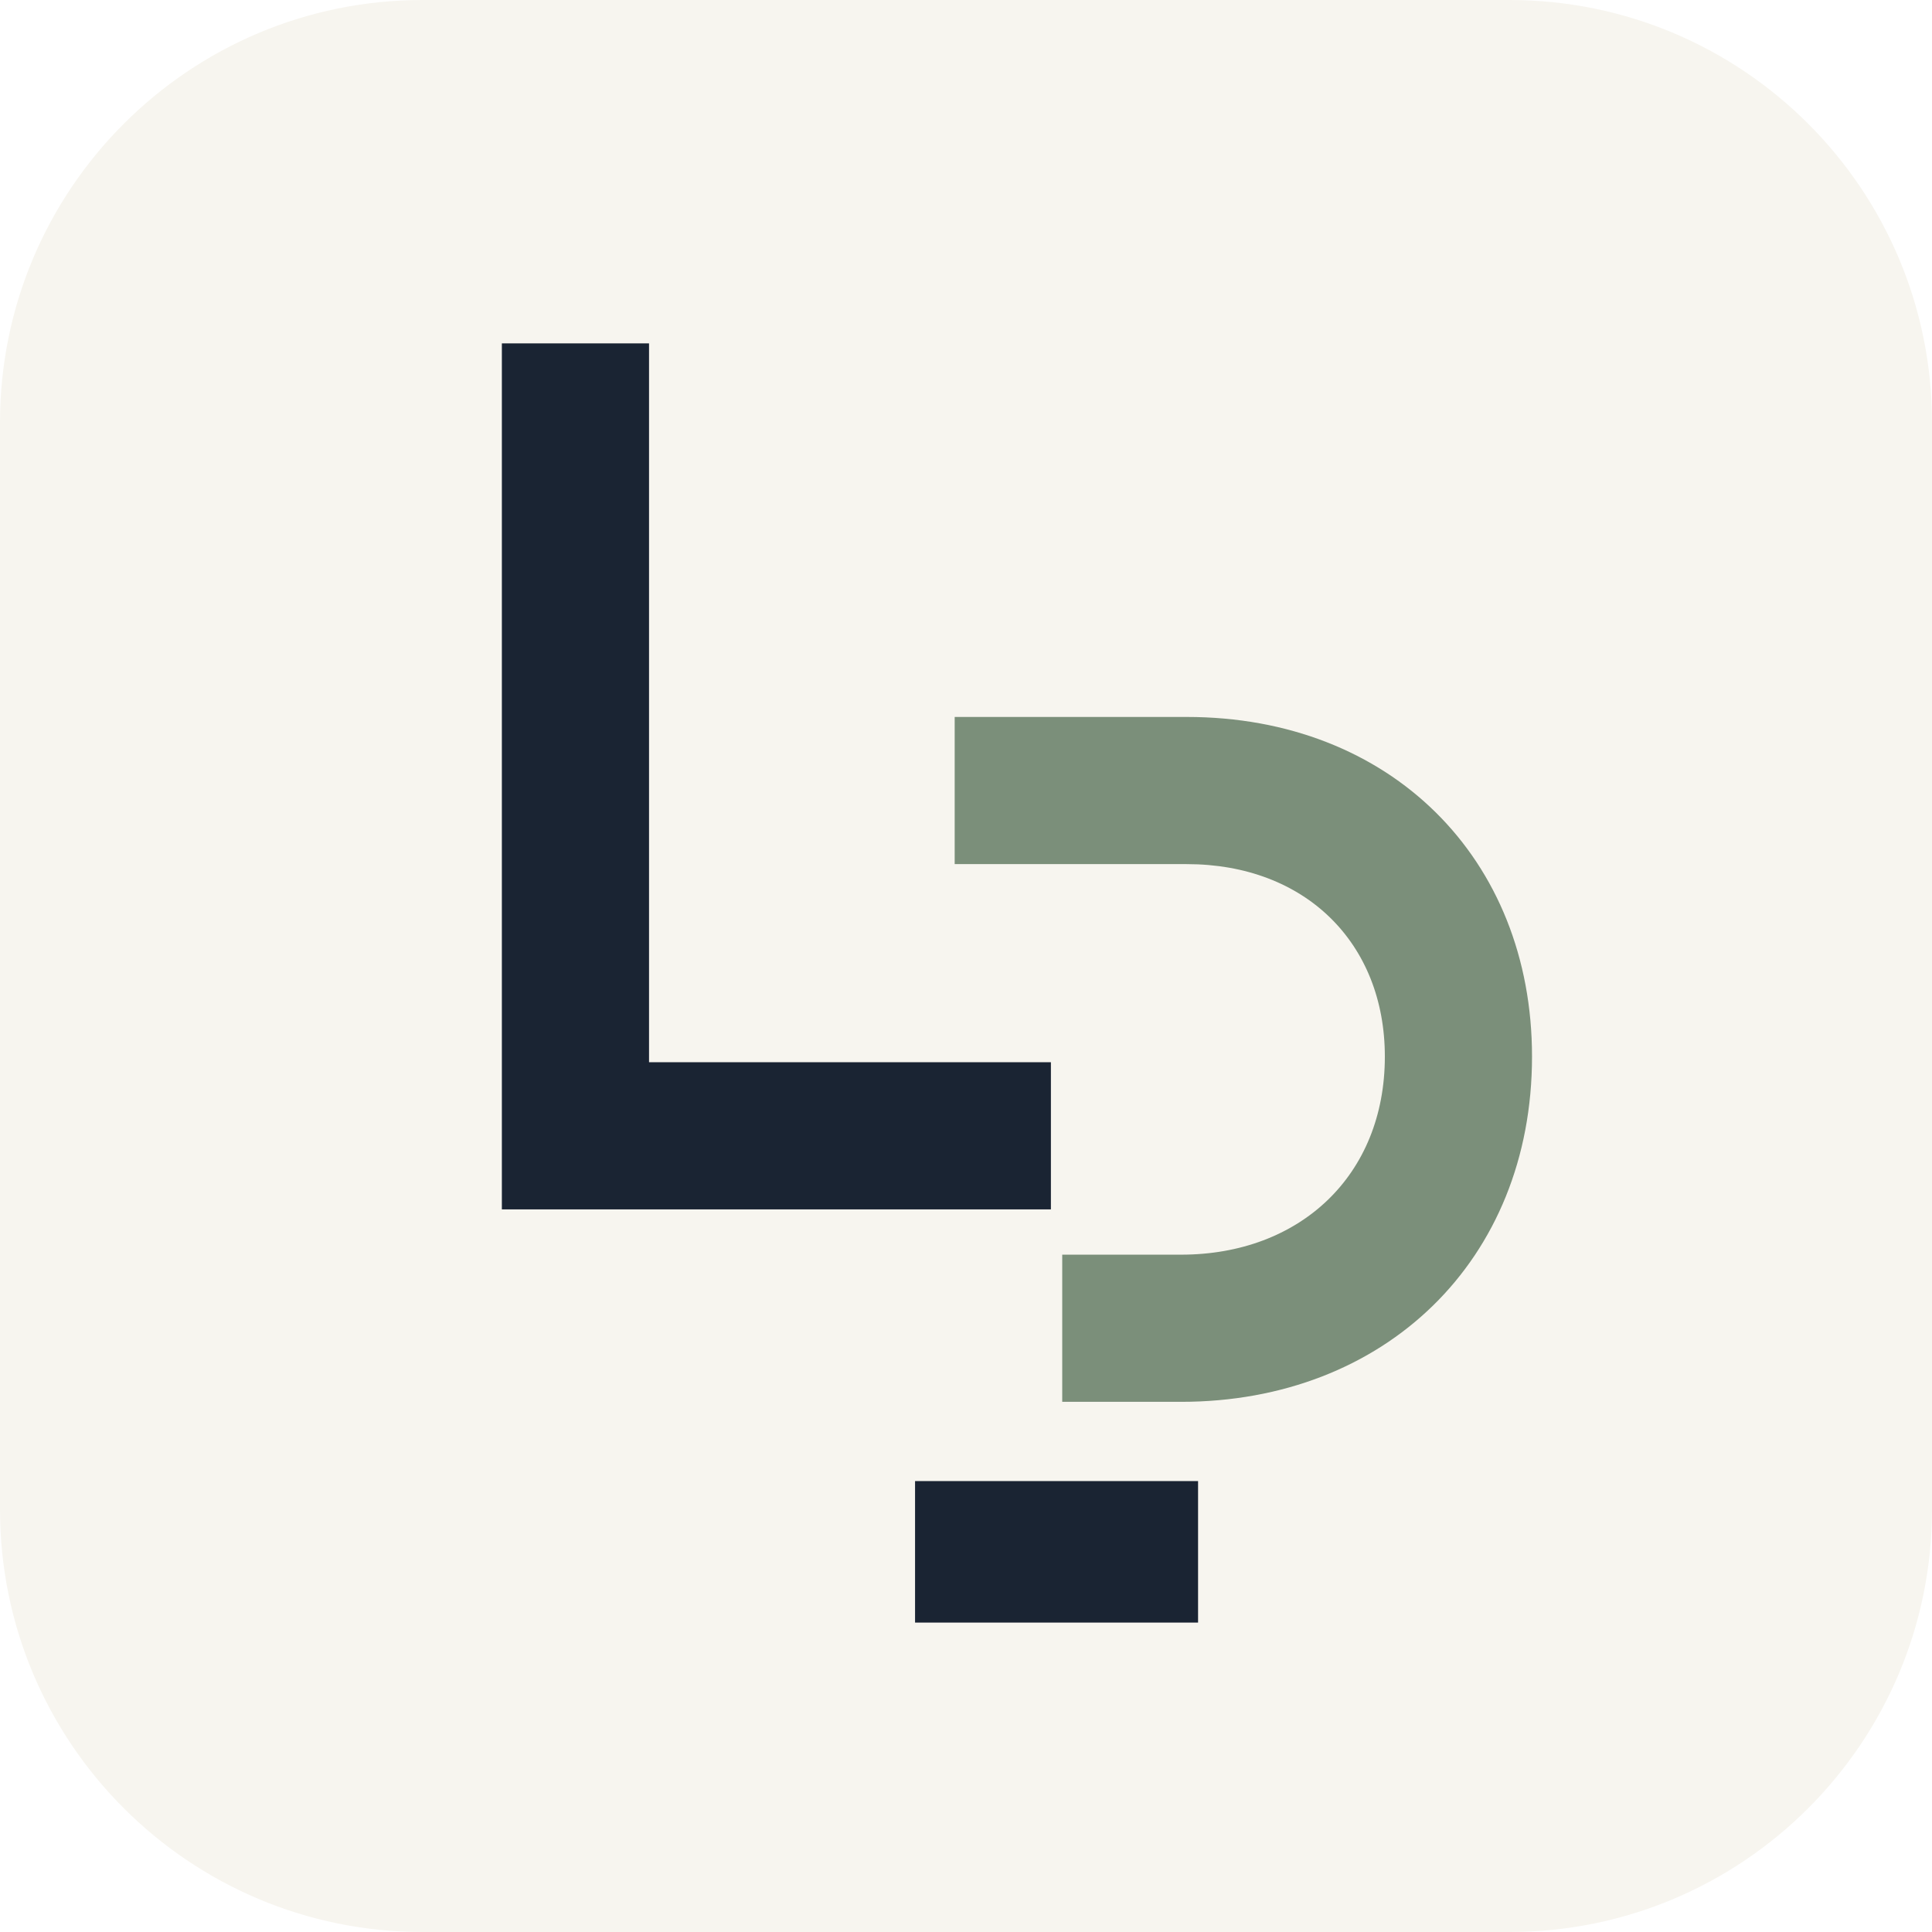
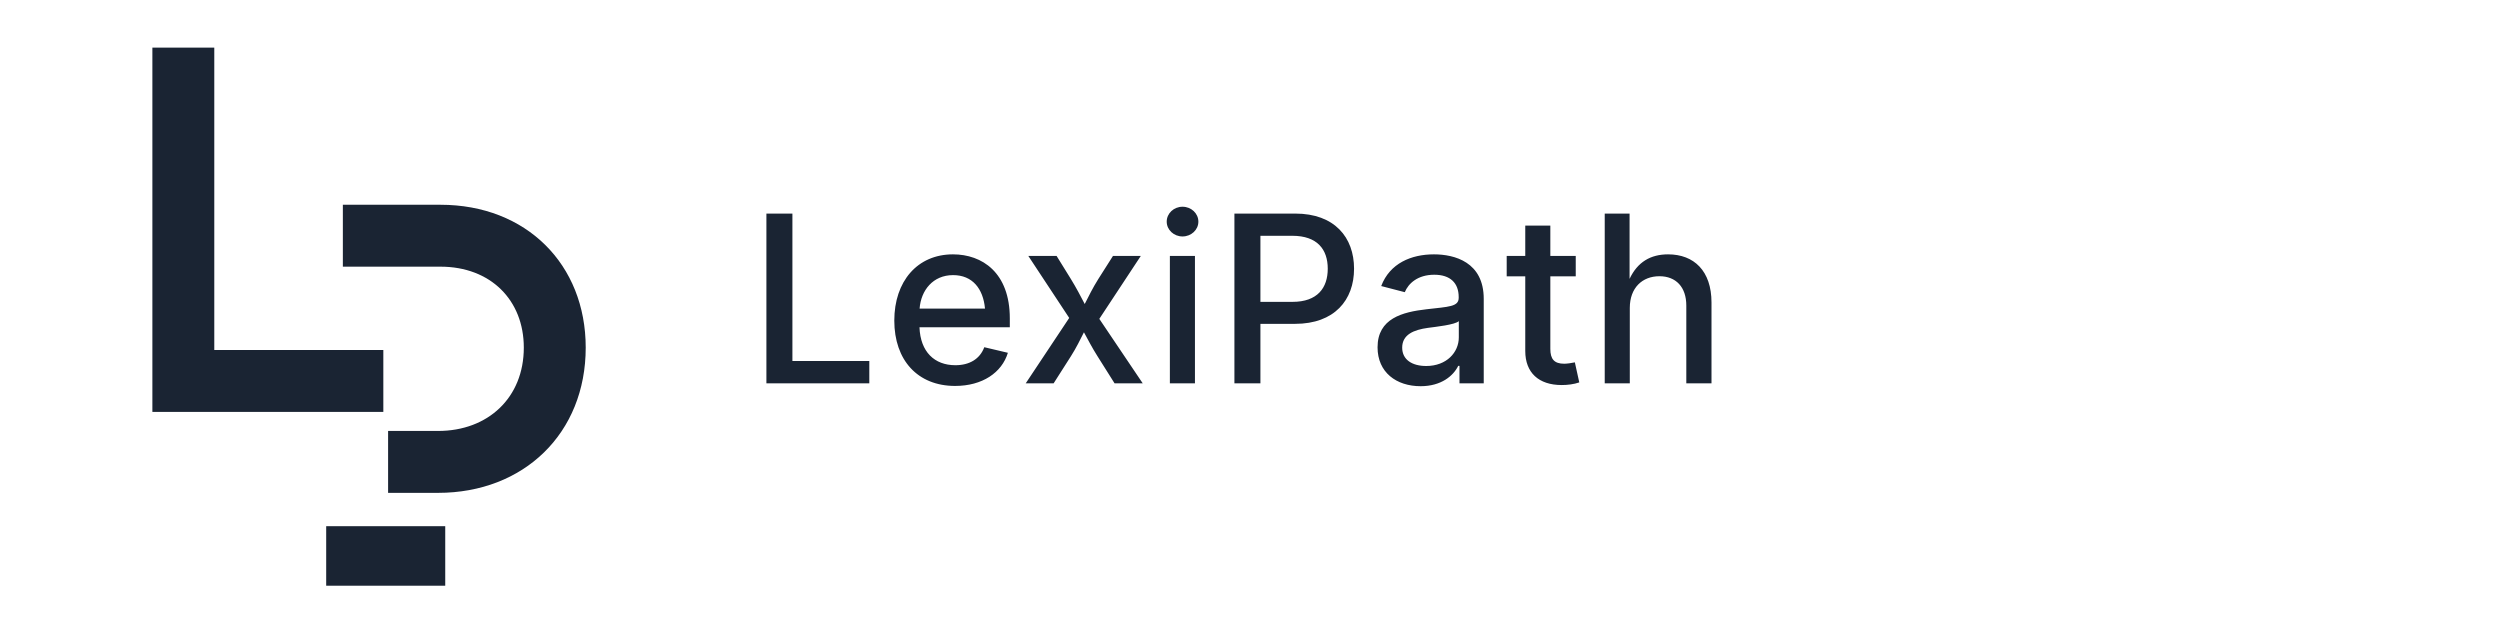
- <svg xmlns="http://www.w3.org/2000/svg" width="64" height="64" viewBox="0 0 64 64" role="img" aria-label="LexiPath favicon">
-   <rect width="64" height="64" rx="14" fill="#F7F5EF" />
-   <g transform="translate(8 8) scale(0.1875)">
+ <svg xmlns="http://www.w3.org/2000/svg" width="1050" height="260" viewBox="0 0 1050 260" role="img" aria-label="LexiPath monochrome horizontal logo">
+   <g transform="translate(18 2)">
    <path d="M46 18H72V145H143V171H46Z" fill="#1A2433" />
-     <path fill-rule="evenodd" d="M126 84H167            C203 84 228 109 228 144            C228 180 202 205 166 205            H145V179H166            C187 179 202 165 202 144            C202 124 188 110 167 110            H126Z" fill="#7B8F7A" />
+     <path fill-rule="evenodd" d="M126 84H167            C203 84 228 109 228 144            C228 180 202 205 166 205            H145V179H166            C187 179 202 165 202 144            C202 124 188 110 167 110            H126Z" fill="#1A2433" />
    <rect x="119" y="219" width="50" height="25" fill="#1A2433" />
  </g>
+   <text x="314" y="161" fill="#1A2433" font-family="Lexend, Inter, Arial, sans-serif" font-size="98" font-weight="500" letter-spacing="1.6">LexiPath</text>
</svg>
